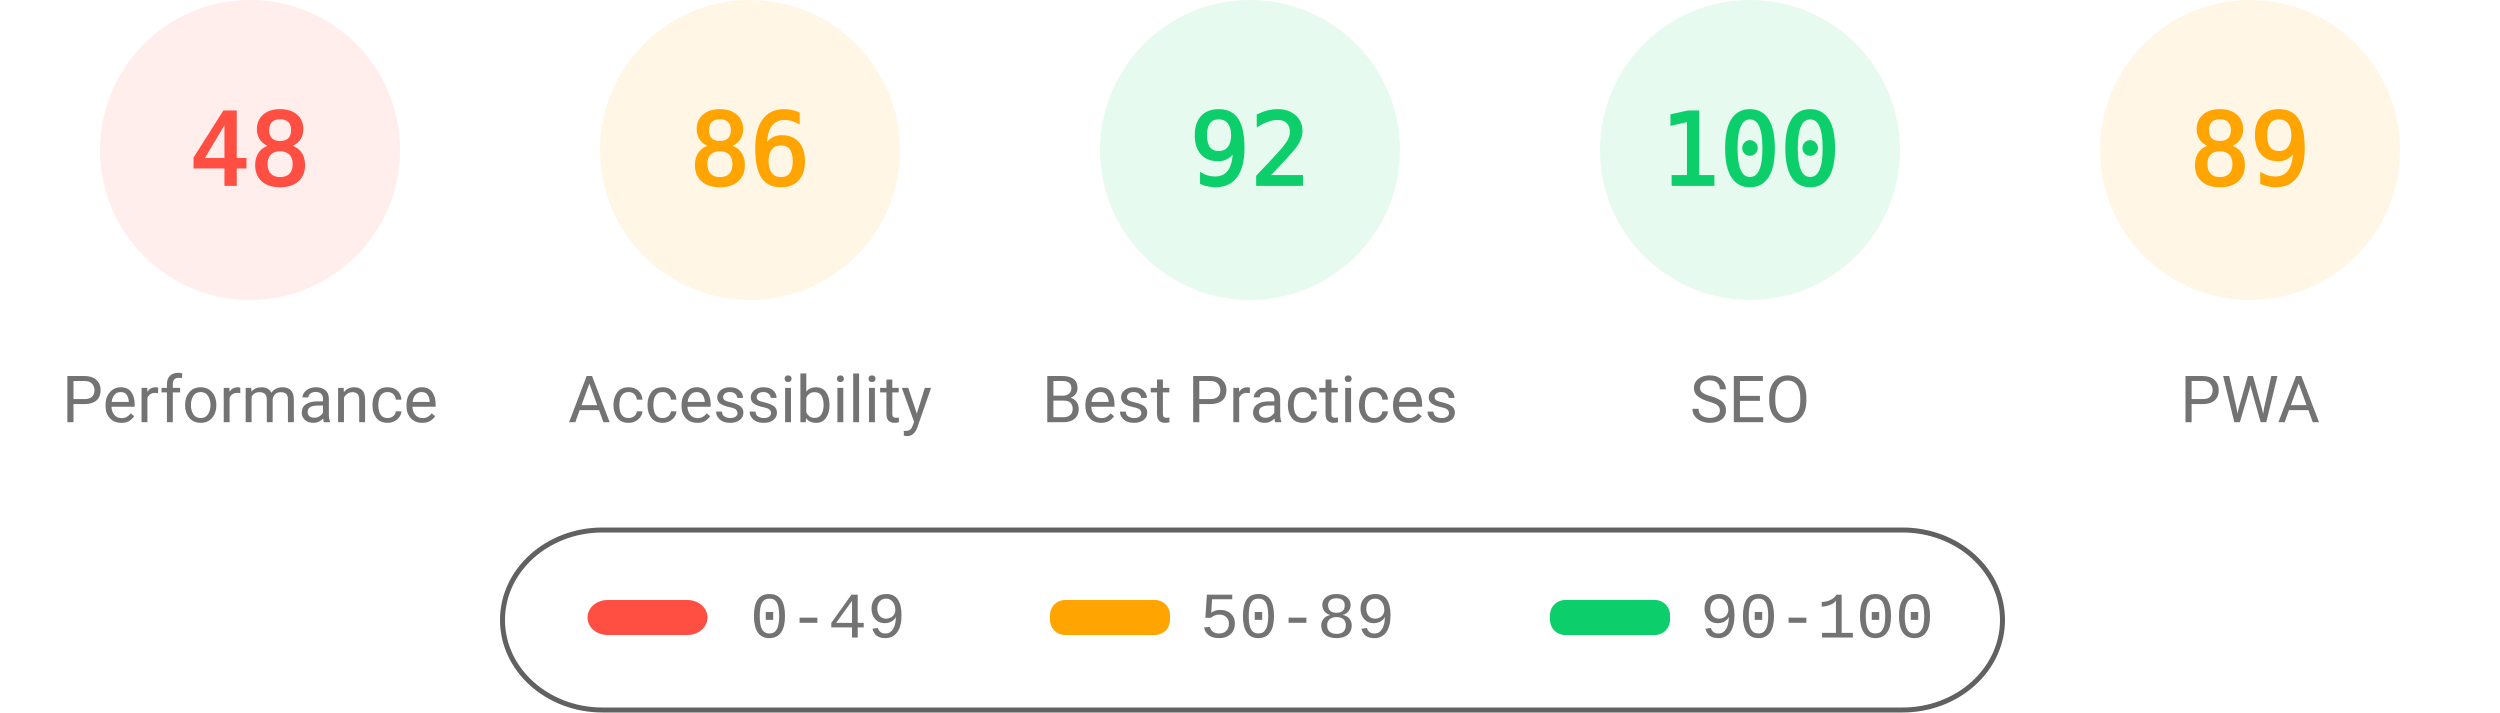
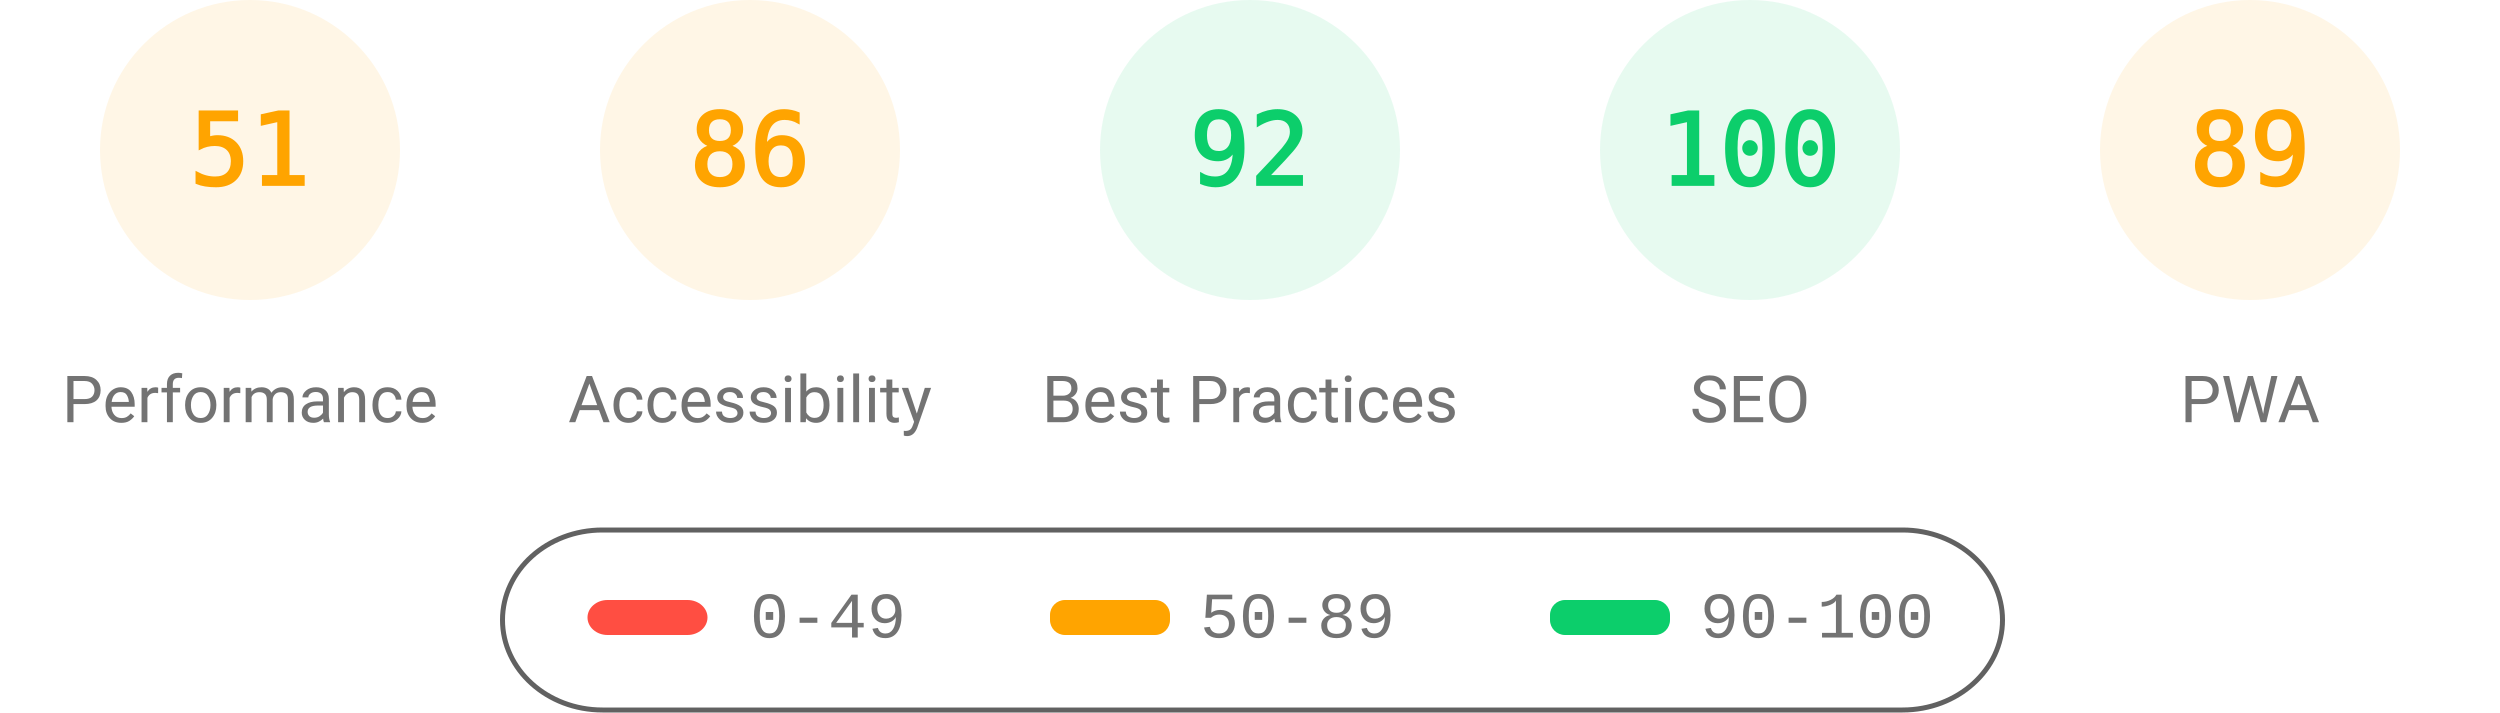
<svg xmlns="http://www.w3.org/2000/svg" fill="none" width="1000" height="285">
  <style>.gauge-base{opacity:.1}.gauge-arc{fill:none;animation-delay:250ms;stroke-linecap:round;transform:rotate(-90deg);transform-origin:100px 60px;animation:load-gauge 1s ease forwards}.guage-text{font-size:40px;font-family:monospace;text-align:center}.guage-red{color:#ff4e42;fill:#ff4e42;stroke:#ff4e42}.guage-orange{color:#ffa400;fill:#ffa400;stroke:#ffa400}.guage-green{color:#0cce6b;fill:#0cce6b;stroke:#0cce6b}.guage-undefined{color:#5c5c5c;fill:#5c5c5c;stroke:#5c5c5c}.guage-title{color:#737373;fill:#737373;stroke:none;font-size:26px;line-height:26px;font-family:Roboto,Halvetica,Arial,sans-serif}@keyframes load-gauge{from{stroke-dasharray:0 352.858}}</style>
-   <svg class="guage-div guage-perf guage-red" viewBox="0 0 200 200" width="200" height="200">
+   <svg class="guage-div guage-perf guage-orange" viewBox="0 0 200 200" width="200" height="200">
    <circle class="gauge-base" r="56" cx="100" cy="60" stroke-width="8" />
-     <circle class="gauge-arc guage-arc-1" r="56" cx="100" cy="60" stroke-width="8" style="stroke-dasharray:168.892,351.858" />
-     <text class="guage-text" x="100" y="60" alignment-baseline="central" dominant-baseline="central" text-anchor="middle">48</text>
+     <circle class="gauge-arc guage-arc-1" r="56" cx="100" cy="60" stroke-width="8" style="stroke-dasharray:179.448,351.858" />
+     <text class="guage-text" x="100" y="60" alignment-baseline="central" dominant-baseline="central" text-anchor="middle">51</text>
    <text class="guage-title" x="100" y="160" alignment-baseline="central" dominant-baseline="central" text-anchor="middle">Performance</text>
  </svg>
  <svg class="guage-div guage-acc guage-orange" viewBox="0 0 200 200" width="200" height="200" x="200">
    <circle class="gauge-base" r="56" cx="100" cy="60" stroke-width="8" />
    <circle class="gauge-arc guage-arc-2" r="56" cx="100" cy="60" stroke-width="8" style="stroke-dasharray:302.598,351.858" />
    <text class="guage-text" x="100" y="60" alignment-baseline="central" dominant-baseline="central" text-anchor="middle">86</text>
    <text class="guage-title" x="100" y="160" alignment-baseline="central" dominant-baseline="central" text-anchor="middle">Accessibility</text>
  </svg>
  <svg class="guage-div guage-best guage-green" viewBox="0 0 200 200" width="200" height="200" x="400">
    <circle class="gauge-base" r="56" cx="100" cy="60" stroke-width="8" />
    <circle class="gauge-arc guage-arc-3" r="56" cx="100" cy="60" stroke-width="8" style="stroke-dasharray:323.709,351.858" />
    <text class="guage-text" x="100" y="60" alignment-baseline="central" dominant-baseline="central" text-anchor="middle">92</text>
    <text class="guage-title" x="100" y="160" alignment-baseline="central" dominant-baseline="central" text-anchor="middle">Best Practices</text>
  </svg>
  <svg class="guage-div guage-seo guage-green" viewBox="0 0 200 200" width="200" height="200" x="600">
    <circle class="gauge-base" r="56" cx="100" cy="60" stroke-width="8" />
    <circle class="gauge-arc guage-arc-4" r="56" cx="100" cy="60" stroke-width="8" style="stroke-dasharray:351.858,351.858" />
    <text class="guage-text" x="100" y="60" alignment-baseline="central" dominant-baseline="central" text-anchor="middle">100</text>
    <text class="guage-title" x="100" y="160" alignment-baseline="central" dominant-baseline="central" text-anchor="middle">SEO</text>
  </svg>
  <svg class="guage-div guage-pwa guage-orange" viewBox="0 0 200 200" width="200" height="200" x="800">
    <circle class="gauge-base" r="56" cx="100" cy="60" stroke-width="8" />
    <circle class="gauge-arc guage-arc-4" r="56" cx="100" cy="60" stroke-width="8" style="stroke-dasharray:313.154,351.858" />
    <text class="guage-text" x="100" y="60" alignment-baseline="central" dominant-baseline="central" text-anchor="middle">89</text>
    <text class="guage-title" x="100" y="160" alignment-baseline="central" dominant-baseline="central" text-anchor="middle">PWA</text>
  </svg>
  <svg width="604" height="76" x="200" y="210">
    <path fill="none" id="canvas_background" d="M-1-1h604v80H-1z" />
    <rect fill-opacity="0" stroke="#616161" stroke-width="2" rx="40" id="svg_2" height="72" width="600" y="2" x="1" fill="#000" />
    <rect stroke="#000" rx="8" id="svg_3" height="14" width="48" y="30" x="35" stroke-opacity="null" stroke-width="0" fill="#ff4e42" />
    <rect stroke="#000" rx="6" id="svg_4" height="14" width="48" y="30" x="220" stroke-opacity="null" stroke-width="0" fill="#ffa400" />
    <rect stroke="#000" rx="6" id="svg_5" height="14" width="48" y="30" x="420" stroke-opacity="null" stroke-width="0" fill="#0cce6b" />
    <text xml:space="preserve" text-anchor="start" font-family="'Courier New', Courier, monospace" font-size="26" id="svg_6" y="45" x="100" stroke-opacity="null" stroke-width="0" stroke="#000" fill="#737373">0-49</text>
    <text xml:space="preserve" text-anchor="start" font-family="'Courier New', Courier, monospace" font-size="26" id="svg_7" y="45" x="280" stroke-opacity="null" stroke-width="0" stroke="#000" fill="#737373">50-89</text>
    <text xml:space="preserve" text-anchor="start" font-family="'Courier New', Courier, monospace" font-size="26" id="svg_8" y="45" x="480" stroke-opacity="null" stroke-width="0" stroke="#000" fill="#737373">90-100</text>
  </svg>
</svg>
